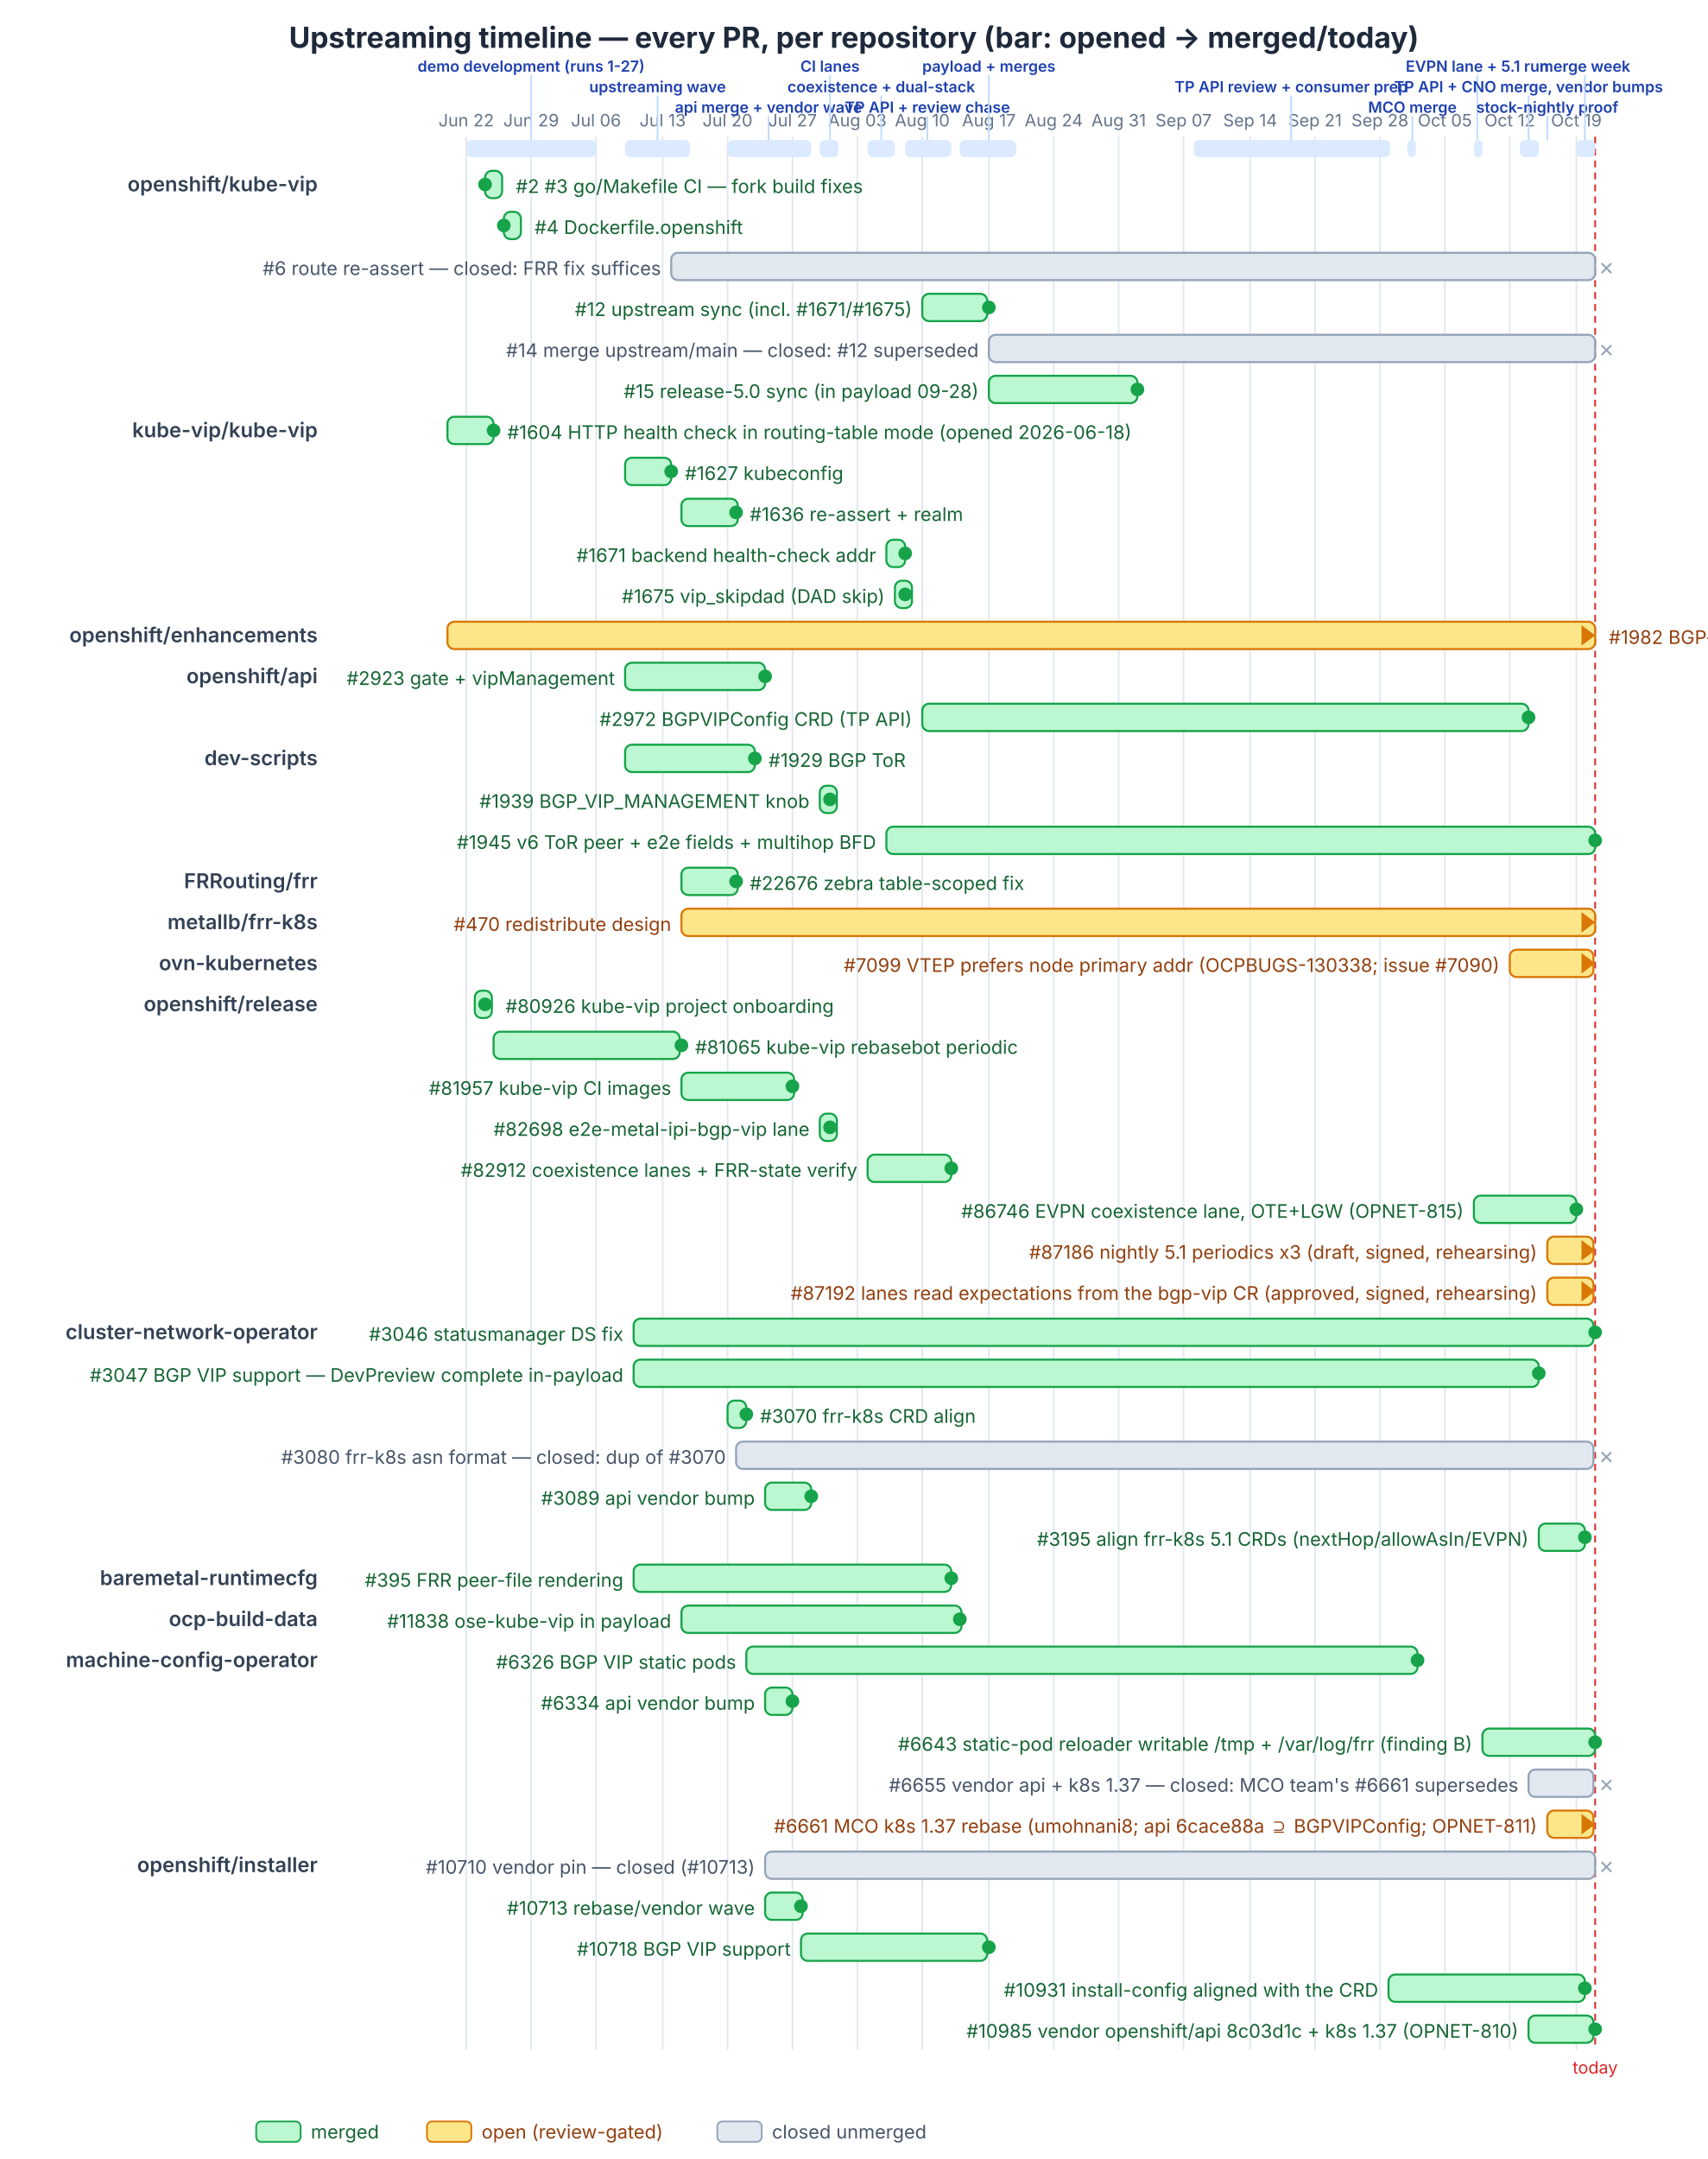
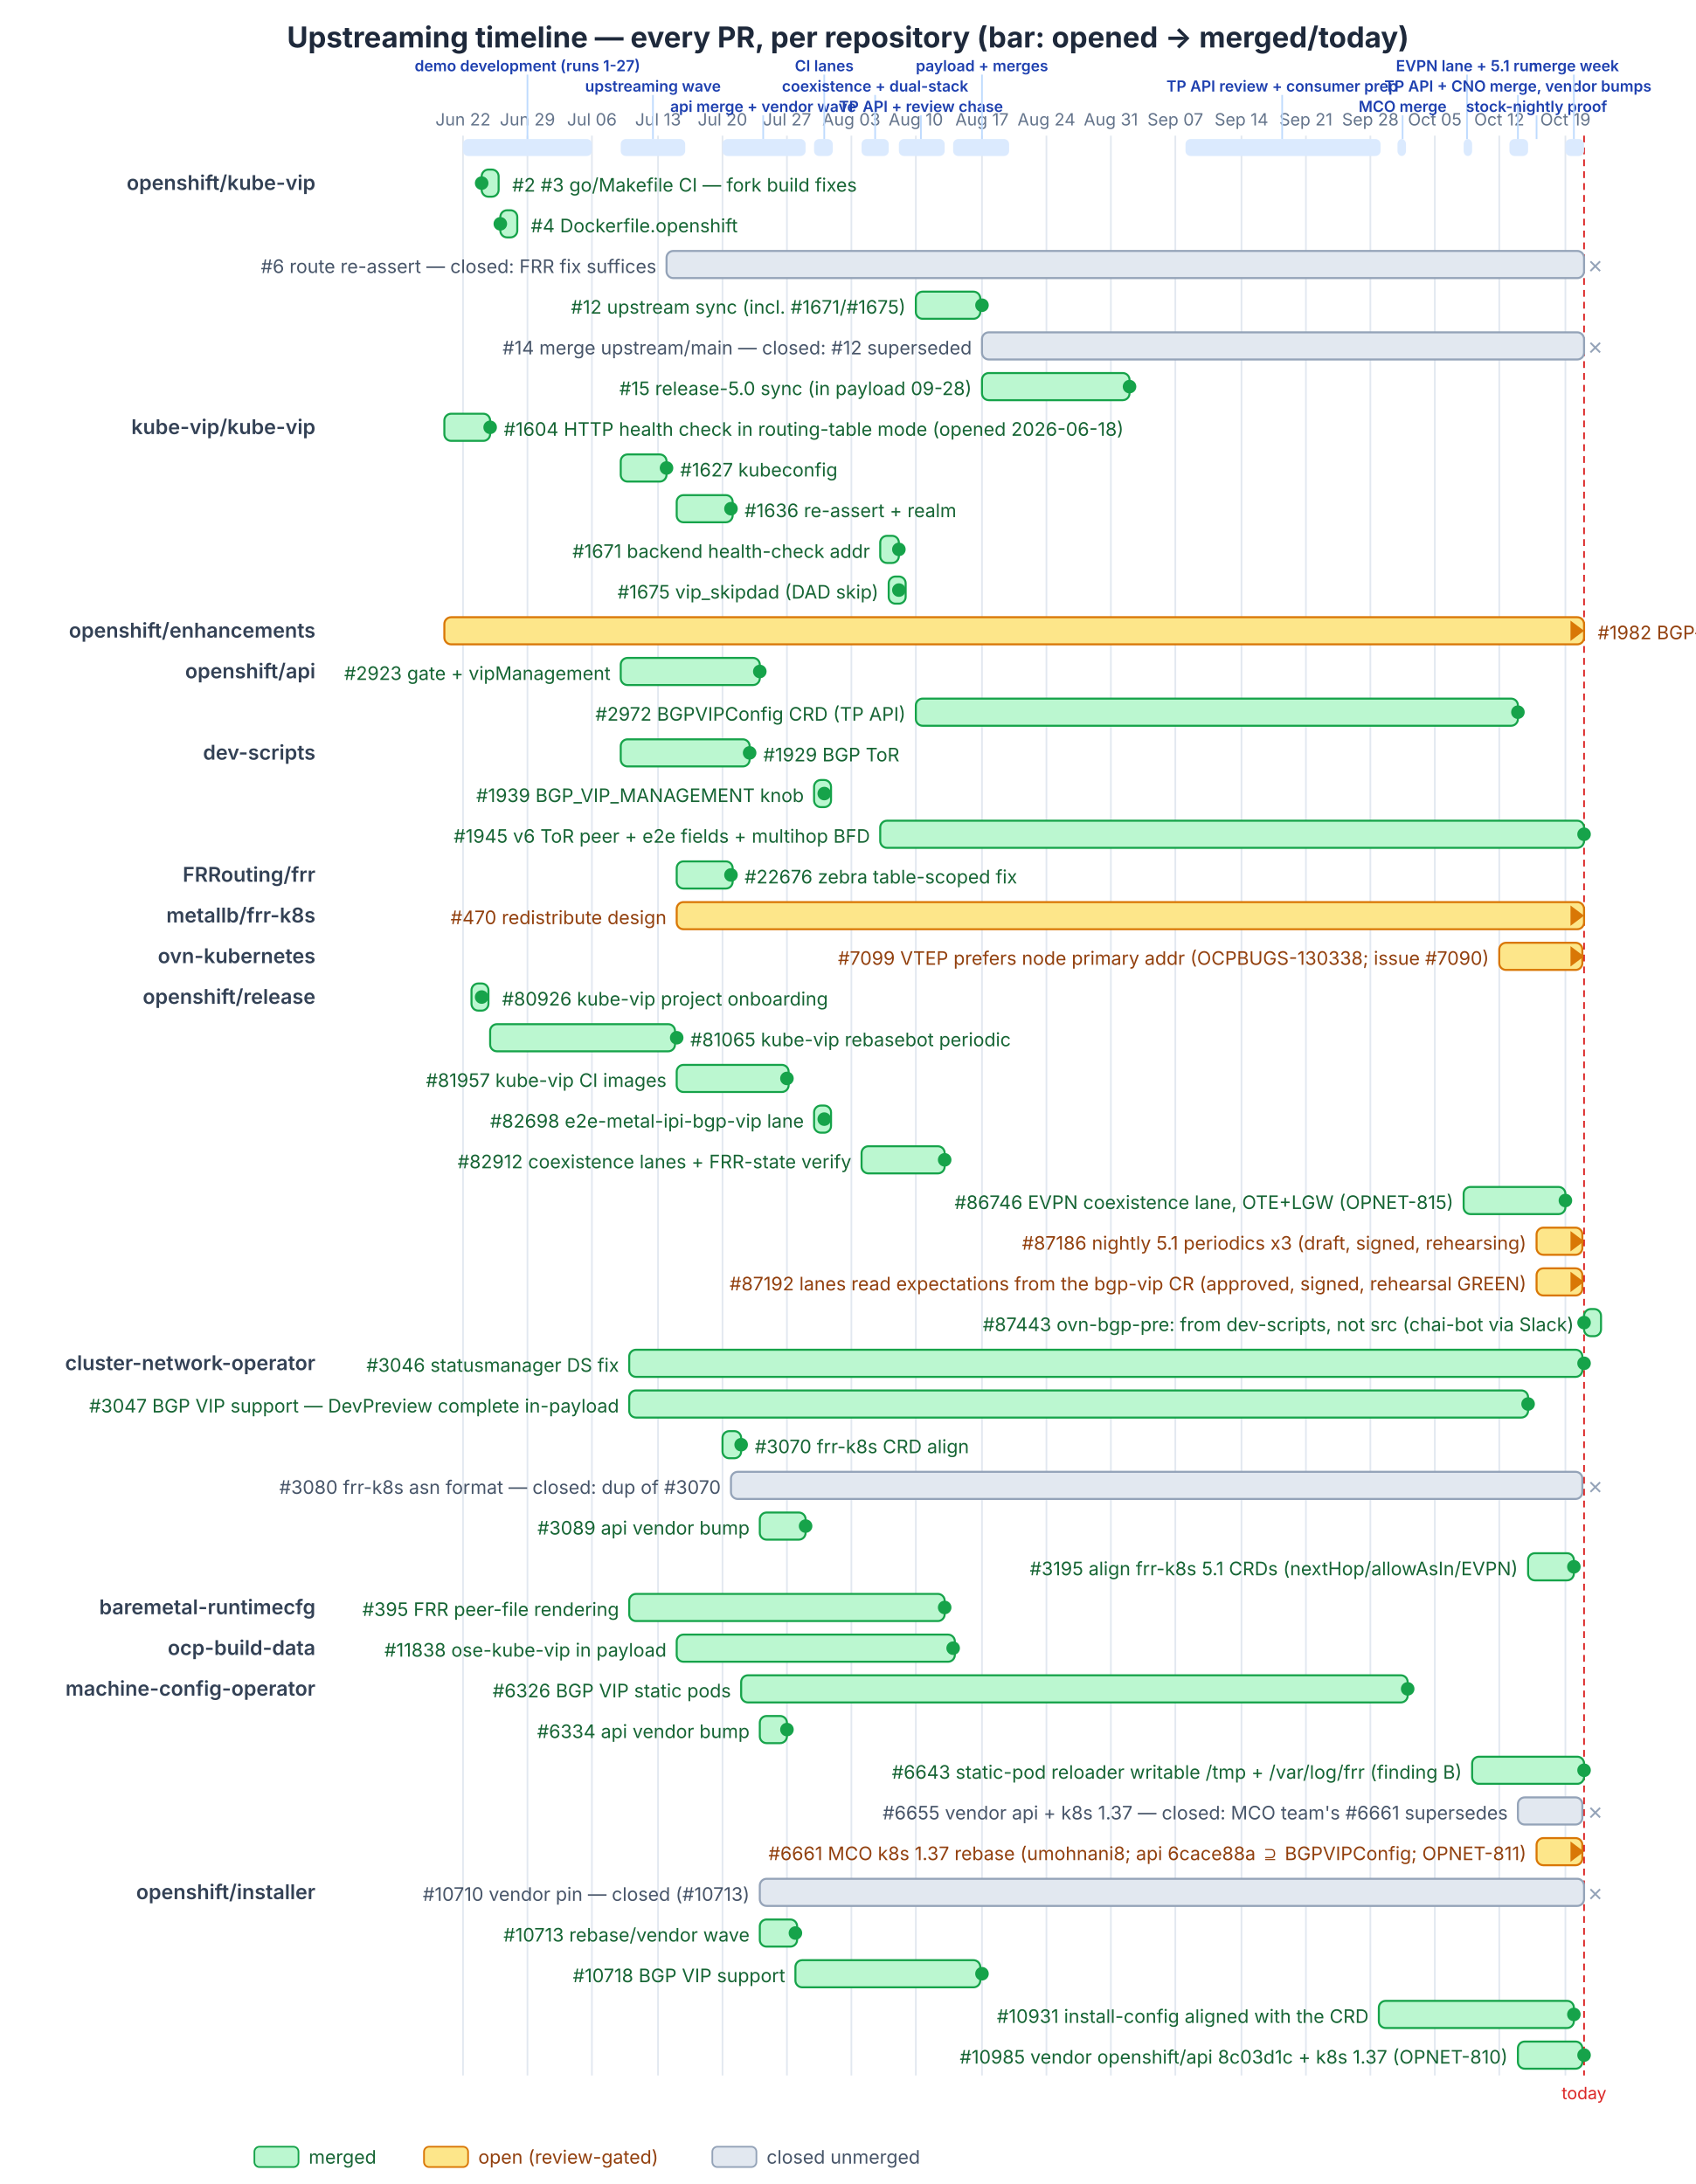
- <svg xmlns="http://www.w3.org/2000/svg" width="1000" height="1264" viewBox="0 0 1000 1264" font-family="Inter, Helvetica, Arial, sans-serif">
+ <svg xmlns="http://www.w3.org/2000/svg" width="1000" height="1288" viewBox="0 0 1000 1288" font-family="Inter, Helvetica, Arial, sans-serif">
  <text x="500" y="28" text-anchor="middle" font-size="17" font-weight="700" fill="#1e293b">Upstreaming timeline — every PR, per repository (bar: opened → merged/today)</text>
-   <line x1="273" y1="80" x2="273" y2="1200" stroke="#e2e8f0" stroke-width="1" />
+   <line x1="273" y1="80" x2="273" y2="1224" stroke="#e2e8f0" stroke-width="1" />
  <text x="273" y="74" text-anchor="middle" font-size="10" fill="#64748b">Jun 22</text>
-   <line x1="311" y1="80" x2="311" y2="1200" stroke="#e2e8f0" stroke-width="1" />
+   <line x1="311" y1="80" x2="311" y2="1224" stroke="#e2e8f0" stroke-width="1" />
  <text x="311" y="74" text-anchor="middle" font-size="10" fill="#64748b">Jun 29</text>
-   <line x1="349" y1="80" x2="349" y2="1200" stroke="#e2e8f0" stroke-width="1" />
+   <line x1="349" y1="80" x2="349" y2="1224" stroke="#e2e8f0" stroke-width="1" />
  <text x="349" y="74" text-anchor="middle" font-size="10" fill="#64748b">Jul 06</text>
-   <line x1="388" y1="80" x2="388" y2="1200" stroke="#e2e8f0" stroke-width="1" />
+   <line x1="388" y1="80" x2="388" y2="1224" stroke="#e2e8f0" stroke-width="1" />
  <text x="388" y="74" text-anchor="middle" font-size="10" fill="#64748b">Jul 13</text>
-   <line x1="426" y1="80" x2="426" y2="1200" stroke="#e2e8f0" stroke-width="1" />
+   <line x1="426" y1="80" x2="426" y2="1224" stroke="#e2e8f0" stroke-width="1" />
  <text x="426" y="74" text-anchor="middle" font-size="10" fill="#64748b">Jul 20</text>
-   <line x1="464" y1="80" x2="464" y2="1200" stroke="#e2e8f0" stroke-width="1" />
+   <line x1="464" y1="80" x2="464" y2="1224" stroke="#e2e8f0" stroke-width="1" />
  <text x="464" y="74" text-anchor="middle" font-size="10" fill="#64748b">Jul 27</text>
-   <line x1="502" y1="80" x2="502" y2="1200" stroke="#e2e8f0" stroke-width="1" />
+   <line x1="502" y1="80" x2="502" y2="1224" stroke="#e2e8f0" stroke-width="1" />
  <text x="502" y="74" text-anchor="middle" font-size="10" fill="#64748b">Aug 03</text>
-   <line x1="540" y1="80" x2="540" y2="1200" stroke="#e2e8f0" stroke-width="1" />
+   <line x1="540" y1="80" x2="540" y2="1224" stroke="#e2e8f0" stroke-width="1" />
  <text x="540" y="74" text-anchor="middle" font-size="10" fill="#64748b">Aug 10</text>
-   <line x1="579" y1="80" x2="579" y2="1200" stroke="#e2e8f0" stroke-width="1" />
+   <line x1="579" y1="80" x2="579" y2="1224" stroke="#e2e8f0" stroke-width="1" />
  <text x="579" y="74" text-anchor="middle" font-size="10" fill="#64748b">Aug 17</text>
-   <line x1="617" y1="80" x2="617" y2="1200" stroke="#e2e8f0" stroke-width="1" />
+   <line x1="617" y1="80" x2="617" y2="1224" stroke="#e2e8f0" stroke-width="1" />
  <text x="617" y="74" text-anchor="middle" font-size="10" fill="#64748b">Aug 24</text>
-   <line x1="655" y1="80" x2="655" y2="1200" stroke="#e2e8f0" stroke-width="1" />
+   <line x1="655" y1="80" x2="655" y2="1224" stroke="#e2e8f0" stroke-width="1" />
  <text x="655" y="74" text-anchor="middle" font-size="10" fill="#64748b">Aug 31</text>
-   <line x1="693" y1="80" x2="693" y2="1200" stroke="#e2e8f0" stroke-width="1" />
+   <line x1="693" y1="80" x2="693" y2="1224" stroke="#e2e8f0" stroke-width="1" />
  <text x="693" y="74" text-anchor="middle" font-size="10" fill="#64748b">Sep 07</text>
-   <line x1="732" y1="80" x2="732" y2="1200" stroke="#e2e8f0" stroke-width="1" />
+   <line x1="732" y1="80" x2="732" y2="1224" stroke="#e2e8f0" stroke-width="1" />
  <text x="732" y="74" text-anchor="middle" font-size="10" fill="#64748b">Sep 14</text>
-   <line x1="770" y1="80" x2="770" y2="1200" stroke="#e2e8f0" stroke-width="1" />
+   <line x1="770" y1="80" x2="770" y2="1224" stroke="#e2e8f0" stroke-width="1" />
  <text x="770" y="74" text-anchor="middle" font-size="10" fill="#64748b">Sep 21</text>
-   <line x1="808" y1="80" x2="808" y2="1200" stroke="#e2e8f0" stroke-width="1" />
+   <line x1="808" y1="80" x2="808" y2="1224" stroke="#e2e8f0" stroke-width="1" />
  <text x="808" y="74" text-anchor="middle" font-size="10" fill="#64748b">Sep 28</text>
-   <line x1="846" y1="80" x2="846" y2="1200" stroke="#e2e8f0" stroke-width="1" />
+   <line x1="846" y1="80" x2="846" y2="1224" stroke="#e2e8f0" stroke-width="1" />
  <text x="846" y="74" text-anchor="middle" font-size="10" fill="#64748b">Oct 05</text>
-   <line x1="884" y1="80" x2="884" y2="1200" stroke="#e2e8f0" stroke-width="1" />
+   <line x1="884" y1="80" x2="884" y2="1224" stroke="#e2e8f0" stroke-width="1" />
  <text x="884" y="74" text-anchor="middle" font-size="10" fill="#64748b">Oct 12</text>
-   <line x1="923" y1="80" x2="923" y2="1200" stroke="#e2e8f0" stroke-width="1" />
+   <line x1="923" y1="80" x2="923" y2="1224" stroke="#e2e8f0" stroke-width="1" />
  <text x="923" y="74" text-anchor="middle" font-size="10" fill="#64748b">Oct 19</text>
-   <line x1="934" y1="80" x2="934" y2="1200" stroke="#dc2626" stroke-width="1" stroke-dasharray="4 3" />
-   <text x="934" y="1214" text-anchor="middle" font-size="10" fill="#dc2626">today</text>
+   <line x1="934" y1="80" x2="934" y2="1224" stroke="#dc2626" stroke-width="1" stroke-dasharray="4 3" />
+   <text x="934" y="1238" text-anchor="middle" font-size="10" fill="#dc2626">today</text>
  <rect x="273" y="82" width="76" height="10" rx="3" fill="#dbeafe" />
  <line x1="311" y1="44" x2="311" y2="82" stroke="#bfdbfe" stroke-width="1" />
  <text x="311" y="42" text-anchor="middle" font-size="9" font-weight="600" fill="#1e40af">demo development (runs 1-27)</text>
  <rect x="366" y="82" width="38" height="10" rx="3" fill="#dbeafe" />
  <line x1="385" y1="56" x2="385" y2="82" stroke="#bfdbfe" stroke-width="1" />
  <text x="385" y="54" text-anchor="middle" font-size="9" font-weight="600" fill="#1e40af">upstreaming wave</text>
  <rect x="426" y="82" width="49" height="10" rx="3" fill="#dbeafe" />
  <line x1="450" y1="68" x2="450" y2="82" stroke="#bfdbfe" stroke-width="1" />
  <text x="450" y="66" text-anchor="middle" font-size="9" font-weight="600" fill="#1e40af">api merge + vendor wave</text>
  <rect x="480" y="82" width="11" height="10" rx="3" fill="#dbeafe" />
  <line x1="486" y1="44" x2="486" y2="82" stroke="#bfdbfe" stroke-width="1" />
  <text x="486" y="42" text-anchor="middle" font-size="9" font-weight="600" fill="#1e40af">CI lanes</text>
  <rect x="508" y="82" width="16" height="10" rx="3" fill="#dbeafe" />
  <line x1="516" y1="56" x2="516" y2="82" stroke="#bfdbfe" stroke-width="1" />
  <text x="516" y="54" text-anchor="middle" font-size="9" font-weight="600" fill="#1e40af">coexistence + dual-stack</text>
  <rect x="530" y="82" width="27" height="10" rx="3" fill="#dbeafe" />
  <line x1="543" y1="68" x2="543" y2="82" stroke="#bfdbfe" stroke-width="1" />
  <text x="543" y="66" text-anchor="middle" font-size="9" font-weight="600" fill="#1e40af">TP API + review chase</text>
  <rect x="562" y="82" width="33" height="10" rx="3" fill="#dbeafe" />
  <line x1="579" y1="44" x2="579" y2="82" stroke="#bfdbfe" stroke-width="1" />
  <text x="579" y="42" text-anchor="middle" font-size="9" font-weight="600" fill="#1e40af">payload + merges</text>
  <rect x="699" y="82" width="115" height="10" rx="3" fill="#dbeafe" />
  <line x1="756" y1="56" x2="756" y2="82" stroke="#bfdbfe" stroke-width="1" />
  <text x="756" y="54" text-anchor="middle" font-size="9" font-weight="600" fill="#1e40af">TP API review + consumer prep</text>
  <rect x="824" y="82" width="5" height="10" rx="3" fill="#dbeafe" />
  <line x1="827" y1="68" x2="827" y2="82" stroke="#bfdbfe" stroke-width="1" />
  <text x="827" y="66" text-anchor="middle" font-size="9" font-weight="600" fill="#1e40af">MCO merge</text>
  <rect x="863" y="82" width="5" height="10" rx="3" fill="#dbeafe" />
  <line x1="865" y1="44" x2="865" y2="82" stroke="#bfdbfe" stroke-width="1" />
  <text x="865" y="42" text-anchor="middle" font-size="9" font-weight="600" fill="#1e40af">EVPN lane + 5.1 run</text>
  <rect x="890" y="82" width="11" height="10" rx="3" fill="#dbeafe" />
  <line x1="895" y1="56" x2="895" y2="82" stroke="#bfdbfe" stroke-width="1" />
  <text x="895" y="54" text-anchor="middle" font-size="9" font-weight="600" fill="#1e40af">TP API + CNO merge, vendor bumps</text>
  <rect x="906" y="82" width="0" height="10" rx="3" fill="#dbeafe" />
  <line x1="906" y1="68" x2="906" y2="82" stroke="#bfdbfe" stroke-width="1" />
  <text x="906" y="66" text-anchor="middle" font-size="9" font-weight="600" fill="#1e40af">stock-nightly proof</text>
  <rect x="923" y="82" width="11" height="10" rx="3" fill="#dbeafe" />
  <line x1="928" y1="44" x2="928" y2="82" stroke="#bfdbfe" stroke-width="1" />
  <text x="928" y="42" text-anchor="middle" font-size="9" font-weight="600" fill="#1e40af">merge week</text>
  <text x="186" y="112" text-anchor="end" font-size="12" font-weight="600" fill="#334155">openshift/kube-vip</text>
  <rect x="284" y="100" width="10" height="16" rx="4" fill="#bbf7d0" stroke="#16a34a" stroke-width="1.2" />
  <circle cx="284" cy="108" r="4" fill="#16a34a" />
  <text x="302" y="113" font-size="11" fill="#166534">#2 #3 go/Makefile CI — fork build fixes</text>
  <rect x="295" y="124" width="10" height="16" rx="4" fill="#bbf7d0" stroke="#16a34a" stroke-width="1.2" />
  <circle cx="295" cy="132" r="4" fill="#16a34a" />
  <text x="313" y="137" font-size="11" fill="#166534">#4 Dockerfile.openshift</text>
  <rect x="393" y="148" width="541" height="16" rx="4" fill="#e2e8f0" stroke="#94a3b8" stroke-width="1.2" />
  <text x="936" y="161" font-size="11" fill="#94a3b8">✕</text>
  <text x="387" y="161" text-anchor="end" font-size="11" fill="#475569">#6 route re-assert — closed: FRR fix suffices</text>
  <rect x="540" y="172" width="38" height="16" rx="4" fill="#bbf7d0" stroke="#16a34a" stroke-width="1.2" />
  <circle cx="579" cy="180" r="4" fill="#16a34a" />
  <text x="534" y="185" text-anchor="end" font-size="11" fill="#166534">#12 upstream sync (incl. #1671/#1675)</text>
  <rect x="579" y="196" width="355" height="16" rx="4" fill="#e2e8f0" stroke="#94a3b8" stroke-width="1.2" />
  <text x="936" y="209" font-size="11" fill="#94a3b8">✕</text>
  <text x="573" y="209" text-anchor="end" font-size="11" fill="#475569">#14 merge upstream/main — closed: #12 superseded</text>
  <rect x="579" y="220" width="87" height="16" rx="4" fill="#bbf7d0" stroke="#16a34a" stroke-width="1.2" />
  <circle cx="666" cy="228" r="4" fill="#16a34a" />
  <text x="573" y="233" text-anchor="end" font-size="11" fill="#166534">#15 release-5.0 sync (in payload 09-28)</text>
  <text x="186" y="256" text-anchor="end" font-size="12" font-weight="600" fill="#334155">kube-vip/kube-vip</text>
  <rect x="262" y="244" width="27" height="16" rx="4" fill="#bbf7d0" stroke="#16a34a" stroke-width="1.2" />
  <circle cx="289" cy="252" r="4" fill="#16a34a" />
  <text x="297" y="257" font-size="11" fill="#166534">#1604 HTTP health check in routing-table mode (opened 2026-06-18)</text>
  <rect x="366" y="268" width="27" height="16" rx="4" fill="#bbf7d0" stroke="#16a34a" stroke-width="1.2" />
  <circle cx="393" cy="276" r="4" fill="#16a34a" />
  <text x="401" y="281" font-size="11" fill="#166534">#1627 kubeconfig</text>
  <rect x="399" y="292" width="33" height="16" rx="4" fill="#bbf7d0" stroke="#16a34a" stroke-width="1.2" />
  <circle cx="431" cy="300" r="4" fill="#16a34a" />
  <text x="439" y="305" font-size="11" fill="#166534">#1636 re-assert + realm</text>
  <rect x="519" y="316" width="11" height="16" rx="4" fill="#bbf7d0" stroke="#16a34a" stroke-width="1.2" />
  <circle cx="530" cy="324" r="4" fill="#16a34a" />
  <text x="513" y="329" text-anchor="end" font-size="11" fill="#166534">#1671 backend health-check addr</text>
  <rect x="524" y="340" width="10" height="16" rx="4" fill="#bbf7d0" stroke="#16a34a" stroke-width="1.2" />
  <circle cx="530" cy="348" r="4" fill="#16a34a" />
  <text x="518" y="353" text-anchor="end" font-size="11" fill="#166534">#1675 vip_skipdad (DAD skip)</text>
  <text x="186" y="376" text-anchor="end" font-size="12" font-weight="600" fill="#334155">openshift/enhancements</text>
  <rect x="262" y="364" width="672" height="16" rx="4" fill="#fde68a" stroke="#d97706" stroke-width="1.2" />
  <path d="M926,366 L934,372 L926,378 z" fill="#d97706" />
  <text x="942" y="377" font-size="11" fill="#92400e">#1982 BGP-based VIP management EP (opened 2026-04-23)</text>
  <text x="186" y="400" text-anchor="end" font-size="12" font-weight="600" fill="#334155">openshift/api</text>
  <rect x="366" y="388" width="82" height="16" rx="4" fill="#bbf7d0" stroke="#16a34a" stroke-width="1.2" />
  <circle cx="448" cy="396" r="4" fill="#16a34a" />
  <text x="360" y="401" text-anchor="end" font-size="11" fill="#166534">#2923 gate + vipManagement</text>
  <rect x="540" y="412" width="355" height="16" rx="4" fill="#bbf7d0" stroke="#16a34a" stroke-width="1.2" />
  <circle cx="895" cy="420" r="4" fill="#16a34a" />
  <text x="534" y="425" text-anchor="end" font-size="11" fill="#166534">#2972 BGPVIPConfig CRD (TP API)</text>
  <text x="186" y="448" text-anchor="end" font-size="12" font-weight="600" fill="#334155">dev-scripts</text>
  <rect x="366" y="436" width="76" height="16" rx="4" fill="#bbf7d0" stroke="#16a34a" stroke-width="1.2" />
  <circle cx="442" cy="444" r="4" fill="#16a34a" />
  <text x="450" y="449" font-size="11" fill="#166534">#1929 BGP ToR</text>
  <rect x="480" y="460" width="10" height="16" rx="4" fill="#bbf7d0" stroke="#16a34a" stroke-width="1.2" />
  <circle cx="486" cy="468" r="4" fill="#16a34a" />
  <text x="474" y="473" text-anchor="end" font-size="11" fill="#166534">#1939 BGP_VIP_MANAGEMENT knob</text>
  <rect x="519" y="484" width="415" height="16" rx="4" fill="#bbf7d0" stroke="#16a34a" stroke-width="1.2" />
  <circle cx="934" cy="492" r="4" fill="#16a34a" />
  <text x="513" y="497" text-anchor="end" font-size="11" fill="#166534">#1945 v6 ToR peer + e2e fields + multihop BFD</text>
  <text x="186" y="520" text-anchor="end" font-size="12" font-weight="600" fill="#334155">FRRouting/frr</text>
  <rect x="399" y="508" width="33" height="16" rx="4" fill="#bbf7d0" stroke="#16a34a" stroke-width="1.2" />
  <circle cx="431" cy="516" r="4" fill="#16a34a" />
  <text x="439" y="521" font-size="11" fill="#166534">#22676 zebra table-scoped fix</text>
  <text x="186" y="544" text-anchor="end" font-size="12" font-weight="600" fill="#334155">metallb/frr-k8s</text>
  <rect x="399" y="532" width="535" height="16" rx="4" fill="#fde68a" stroke="#d97706" stroke-width="1.2" />
  <path d="M926,534 L934,540 L926,546 z" fill="#d97706" />
  <text x="393" y="545" text-anchor="end" font-size="11" fill="#92400e">#470 redistribute design</text>
  <text x="186" y="568" text-anchor="end" font-size="12" font-weight="600" fill="#334155">ovn-kubernetes</text>
  <rect x="884" y="556" width="49" height="16" rx="4" fill="#fde68a" stroke="#d97706" stroke-width="1.2" />
  <path d="M926,558 L934,564 L926,570 z" fill="#d97706" />
  <text x="878" y="569" text-anchor="end" font-size="11" fill="#92400e">#7099 VTEP prefers node primary addr (OCPBUGS-130338; issue #7090)</text>
  <text x="186" y="592" text-anchor="end" font-size="12" font-weight="600" fill="#334155">openshift/release</text>
  <rect x="278" y="580" width="10" height="16" rx="4" fill="#bbf7d0" stroke="#16a34a" stroke-width="1.2" />
  <circle cx="284" cy="588" r="4" fill="#16a34a" />
  <text x="296" y="593" font-size="11" fill="#166534">#80926 kube-vip project onboarding</text>
  <rect x="289" y="604" width="109" height="16" rx="4" fill="#bbf7d0" stroke="#16a34a" stroke-width="1.2" />
  <circle cx="399" cy="612" r="4" fill="#16a34a" />
  <text x="407" y="617" font-size="11" fill="#166534">#81065 kube-vip rebasebot periodic</text>
  <rect x="399" y="628" width="66" height="16" rx="4" fill="#bbf7d0" stroke="#16a34a" stroke-width="1.2" />
  <circle cx="464" cy="636" r="4" fill="#16a34a" />
  <text x="393" y="641" text-anchor="end" font-size="11" fill="#166534">#81957 kube-vip CI images</text>
  <rect x="480" y="652" width="10" height="16" rx="4" fill="#bbf7d0" stroke="#16a34a" stroke-width="1.2" />
  <circle cx="486" cy="660" r="4" fill="#16a34a" />
  <text x="474" y="665" text-anchor="end" font-size="11" fill="#166534">#82698 e2e-metal-ipi-bgp-vip lane</text>
  <rect x="508" y="676" width="49" height="16" rx="4" fill="#bbf7d0" stroke="#16a34a" stroke-width="1.2" />
  <circle cx="557" cy="684" r="4" fill="#16a34a" />
  <text x="502" y="689" text-anchor="end" font-size="11" fill="#166534">#82912 coexistence lanes + FRR-state verify</text>
  <rect x="863" y="700" width="60" height="16" rx="4" fill="#bbf7d0" stroke="#16a34a" stroke-width="1.2" />
  <circle cx="923" cy="708" r="4" fill="#16a34a" />
  <text x="857" y="713" text-anchor="end" font-size="11" fill="#166534">#86746 EVPN coexistence lane, OTE+LGW (OPNET-815)</text>
  <rect x="906" y="724" width="27" height="16" rx="4" fill="#fde68a" stroke="#d97706" stroke-width="1.2" />
  <path d="M926,726 L934,732 L926,738 z" fill="#d97706" />
  <text x="900" y="737" text-anchor="end" font-size="11" fill="#92400e">#87186 nightly 5.1 periodics x3 (draft, signed, rehearsing)</text>
  <rect x="906" y="748" width="27" height="16" rx="4" fill="#fde68a" stroke="#d97706" stroke-width="1.2" />
  <path d="M926,750 L934,756 L926,762 z" fill="#d97706" />
-   <text x="900" y="761" text-anchor="end" font-size="11" fill="#92400e">#87192 lanes read expectations from the bgp-vip CR (approved, signed, rehearsing)</text>
-   <text x="186" y="784" text-anchor="end" font-size="12" font-weight="600" fill="#334155">cluster-network-operator</text>
-   <rect x="371" y="772" width="562" height="16" rx="4" fill="#bbf7d0" stroke="#16a34a" stroke-width="1.2" />
+   <text x="900" y="761" text-anchor="end" font-size="11" fill="#92400e">#87192 lanes read expectations from the bgp-vip CR (approved, signed, rehearsal GREEN)</text>
+   <rect x="934" y="772" width="10" height="16" rx="4" fill="#bbf7d0" stroke="#16a34a" stroke-width="1.2" />
  <circle cx="934" cy="780" r="4" fill="#16a34a" />
-   <text x="365" y="785" text-anchor="end" font-size="11" fill="#166534">#3046 statusmanager DS fix</text>
-   <rect x="371" y="796" width="530" height="16" rx="4" fill="#bbf7d0" stroke="#16a34a" stroke-width="1.2" />
-   <circle cx="901" cy="804" r="4" fill="#16a34a" />
-   <text x="365" y="809" text-anchor="end" font-size="11" fill="#166534">#3047 BGP VIP support — DevPreview complete in-payload</text>
-   <rect x="426" y="820" width="11" height="16" rx="4" fill="#bbf7d0" stroke="#16a34a" stroke-width="1.2" />
-   <circle cx="437" cy="828" r="4" fill="#16a34a" />
-   <text x="445" y="833" font-size="11" fill="#166534">#3070 frr-k8s CRD align</text>
-   <rect x="431" y="844" width="502" height="16" rx="4" fill="#e2e8f0" stroke="#94a3b8" stroke-width="1.2" />
-   <text x="936" y="857" font-size="11" fill="#94a3b8">✕</text>
-   <text x="425" y="857" text-anchor="end" font-size="11" fill="#475569">#3080 frr-k8s asn format — closed: dup of #3070</text>
-   <rect x="448" y="868" width="27" height="16" rx="4" fill="#bbf7d0" stroke="#16a34a" stroke-width="1.2" />
-   <circle cx="475" cy="876" r="4" fill="#16a34a" />
-   <text x="442" y="881" text-anchor="end" font-size="11" fill="#166534">#3089 api vendor bump</text>
-   <rect x="901" y="892" width="27" height="16" rx="4" fill="#bbf7d0" stroke="#16a34a" stroke-width="1.2" />
-   <circle cx="928" cy="900" r="4" fill="#16a34a" />
-   <text x="895" y="905" text-anchor="end" font-size="11" fill="#166534">#3195 align frr-k8s 5.1 CRDs (nextHop/allowAsIn/EVPN)</text>
-   <text x="186" y="928" text-anchor="end" font-size="12" font-weight="600" fill="#334155">baremetal-runtimecfg</text>
-   <rect x="371" y="916" width="186" height="16" rx="4" fill="#bbf7d0" stroke="#16a34a" stroke-width="1.2" />
-   <circle cx="557" cy="924" r="4" fill="#16a34a" />
-   <text x="365" y="929" text-anchor="end" font-size="11" fill="#166534">#395 FRR peer-file rendering</text>
-   <text x="186" y="952" text-anchor="end" font-size="12" font-weight="600" fill="#334155">ocp-build-data</text>
-   <rect x="399" y="940" width="164" height="16" rx="4" fill="#bbf7d0" stroke="#16a34a" stroke-width="1.2" />
-   <circle cx="562" cy="948" r="4" fill="#16a34a" />
-   <text x="393" y="953" text-anchor="end" font-size="11" fill="#166534">#11838 ose-kube-vip in payload</text>
-   <text x="186" y="976" text-anchor="end" font-size="12" font-weight="600" fill="#334155">machine-config-operator</text>
-   <rect x="437" y="964" width="393" height="16" rx="4" fill="#bbf7d0" stroke="#16a34a" stroke-width="1.2" />
-   <circle cx="830" cy="972" r="4" fill="#16a34a" />
-   <text x="431" y="977" text-anchor="end" font-size="11" fill="#166534">#6326 BGP VIP static pods</text>
-   <rect x="448" y="988" width="16" height="16" rx="4" fill="#bbf7d0" stroke="#16a34a" stroke-width="1.2" />
-   <circle cx="464" cy="996" r="4" fill="#16a34a" />
-   <text x="442" y="1001" text-anchor="end" font-size="11" fill="#166534">#6334 api vendor bump</text>
-   <rect x="868" y="1012" width="66" height="16" rx="4" fill="#bbf7d0" stroke="#16a34a" stroke-width="1.2" />
-   <circle cx="934" cy="1020" r="4" fill="#16a34a" />
-   <text x="862" y="1025" text-anchor="end" font-size="11" fill="#166534">#6643 static-pod reloader writable /tmp + /var/log/frr (finding B)</text>
-   <rect x="895" y="1036" width="38" height="16" rx="4" fill="#e2e8f0" stroke="#94a3b8" stroke-width="1.2" />
-   <text x="936" y="1049" font-size="11" fill="#94a3b8">✕</text>
-   <text x="889" y="1049" text-anchor="end" font-size="11" fill="#475569">#6655 vendor api + k8s 1.37 — closed: MCO team's #6661 supersedes</text>
-   <rect x="906" y="1060" width="27" height="16" rx="4" fill="#fde68a" stroke="#d97706" stroke-width="1.2" />
-   <path d="M926,1062 L934,1068 L926,1074 z" fill="#d97706" />
-   <text x="900" y="1073" text-anchor="end" font-size="11" fill="#92400e">#6661 MCO k8s 1.37 rebase (umohnani8; api 6cace88a ⊇ BGPVIPConfig; OPNET-811)</text>
-   <text x="186" y="1096" text-anchor="end" font-size="12" font-weight="600" fill="#334155">openshift/installer</text>
-   <rect x="448" y="1084" width="486" height="16" rx="4" fill="#e2e8f0" stroke="#94a3b8" stroke-width="1.2" />
-   <text x="936" y="1097" font-size="11" fill="#94a3b8">✕</text>
-   <text x="442" y="1097" text-anchor="end" font-size="11" fill="#475569">#10710 vendor pin — closed (#10713)</text>
-   <rect x="448" y="1108" width="22" height="16" rx="4" fill="#bbf7d0" stroke="#16a34a" stroke-width="1.2" />
-   <circle cx="469" cy="1116" r="4" fill="#16a34a" />
-   <text x="442" y="1121" text-anchor="end" font-size="11" fill="#166534">#10713 rebase/vendor wave</text>
-   <rect x="469" y="1132" width="109" height="16" rx="4" fill="#bbf7d0" stroke="#16a34a" stroke-width="1.2" />
-   <circle cx="579" cy="1140" r="4" fill="#16a34a" />
-   <text x="463" y="1145" text-anchor="end" font-size="11" fill="#166534">#10718 BGP VIP support</text>
-   <rect x="813" y="1156" width="115" height="16" rx="4" fill="#bbf7d0" stroke="#16a34a" stroke-width="1.2" />
-   <circle cx="928" cy="1164" r="4" fill="#16a34a" />
-   <text x="807" y="1169" text-anchor="end" font-size="11" fill="#166534">#10931 install-config aligned with the CRD</text>
-   <rect x="895" y="1180" width="38" height="16" rx="4" fill="#bbf7d0" stroke="#16a34a" stroke-width="1.2" />
-   <circle cx="934" cy="1188" r="4" fill="#16a34a" />
-   <text x="889" y="1193" text-anchor="end" font-size="11" fill="#166534">#10985 vendor openshift/api 8c03d1c + k8s 1.37 (OPNET-810)</text>
+   <text x="928" y="785" text-anchor="end" font-size="11" fill="#166534">#87443 ovn-bgp-pre: from dev-scripts, not src (chai-bot via Slack)</text>
+   <text x="186" y="808" text-anchor="end" font-size="12" font-weight="600" fill="#334155">cluster-network-operator</text>
+   <rect x="371" y="796" width="562" height="16" rx="4" fill="#bbf7d0" stroke="#16a34a" stroke-width="1.2" />
+   <circle cx="934" cy="804" r="4" fill="#16a34a" />
+   <text x="365" y="809" text-anchor="end" font-size="11" fill="#166534">#3046 statusmanager DS fix</text>
+   <rect x="371" y="820" width="530" height="16" rx="4" fill="#bbf7d0" stroke="#16a34a" stroke-width="1.2" />
+   <circle cx="901" cy="828" r="4" fill="#16a34a" />
+   <text x="365" y="833" text-anchor="end" font-size="11" fill="#166534">#3047 BGP VIP support — DevPreview complete in-payload</text>
+   <rect x="426" y="844" width="11" height="16" rx="4" fill="#bbf7d0" stroke="#16a34a" stroke-width="1.2" />
+   <circle cx="437" cy="852" r="4" fill="#16a34a" />
+   <text x="445" y="857" font-size="11" fill="#166534">#3070 frr-k8s CRD align</text>
+   <rect x="431" y="868" width="502" height="16" rx="4" fill="#e2e8f0" stroke="#94a3b8" stroke-width="1.2" />
+   <text x="936" y="881" font-size="11" fill="#94a3b8">✕</text>
+   <text x="425" y="881" text-anchor="end" font-size="11" fill="#475569">#3080 frr-k8s asn format — closed: dup of #3070</text>
+   <rect x="448" y="892" width="27" height="16" rx="4" fill="#bbf7d0" stroke="#16a34a" stroke-width="1.2" />
+   <circle cx="475" cy="900" r="4" fill="#16a34a" />
+   <text x="442" y="905" text-anchor="end" font-size="11" fill="#166534">#3089 api vendor bump</text>
+   <rect x="901" y="916" width="27" height="16" rx="4" fill="#bbf7d0" stroke="#16a34a" stroke-width="1.2" />
+   <circle cx="928" cy="924" r="4" fill="#16a34a" />
+   <text x="895" y="929" text-anchor="end" font-size="11" fill="#166534">#3195 align frr-k8s 5.1 CRDs (nextHop/allowAsIn/EVPN)</text>
+   <text x="186" y="952" text-anchor="end" font-size="12" font-weight="600" fill="#334155">baremetal-runtimecfg</text>
+   <rect x="371" y="940" width="186" height="16" rx="4" fill="#bbf7d0" stroke="#16a34a" stroke-width="1.2" />
+   <circle cx="557" cy="948" r="4" fill="#16a34a" />
+   <text x="365" y="953" text-anchor="end" font-size="11" fill="#166534">#395 FRR peer-file rendering</text>
+   <text x="186" y="976" text-anchor="end" font-size="12" font-weight="600" fill="#334155">ocp-build-data</text>
+   <rect x="399" y="964" width="164" height="16" rx="4" fill="#bbf7d0" stroke="#16a34a" stroke-width="1.2" />
+   <circle cx="562" cy="972" r="4" fill="#16a34a" />
+   <text x="393" y="977" text-anchor="end" font-size="11" fill="#166534">#11838 ose-kube-vip in payload</text>
+   <text x="186" y="1000" text-anchor="end" font-size="12" font-weight="600" fill="#334155">machine-config-operator</text>
+   <rect x="437" y="988" width="393" height="16" rx="4" fill="#bbf7d0" stroke="#16a34a" stroke-width="1.2" />
+   <circle cx="830" cy="996" r="4" fill="#16a34a" />
+   <text x="431" y="1001" text-anchor="end" font-size="11" fill="#166534">#6326 BGP VIP static pods</text>
+   <rect x="448" y="1012" width="16" height="16" rx="4" fill="#bbf7d0" stroke="#16a34a" stroke-width="1.2" />
+   <circle cx="464" cy="1020" r="4" fill="#16a34a" />
+   <text x="442" y="1025" text-anchor="end" font-size="11" fill="#166534">#6334 api vendor bump</text>
+   <rect x="868" y="1036" width="66" height="16" rx="4" fill="#bbf7d0" stroke="#16a34a" stroke-width="1.2" />
+   <circle cx="934" cy="1044" r="4" fill="#16a34a" />
+   <text x="862" y="1049" text-anchor="end" font-size="11" fill="#166534">#6643 static-pod reloader writable /tmp + /var/log/frr (finding B)</text>
+   <rect x="895" y="1060" width="38" height="16" rx="4" fill="#e2e8f0" stroke="#94a3b8" stroke-width="1.2" />
+   <text x="936" y="1073" font-size="11" fill="#94a3b8">✕</text>
+   <text x="889" y="1073" text-anchor="end" font-size="11" fill="#475569">#6655 vendor api + k8s 1.37 — closed: MCO team's #6661 supersedes</text>
+   <rect x="906" y="1084" width="27" height="16" rx="4" fill="#fde68a" stroke="#d97706" stroke-width="1.2" />
+   <path d="M926,1086 L934,1092 L926,1098 z" fill="#d97706" />
+   <text x="900" y="1097" text-anchor="end" font-size="11" fill="#92400e">#6661 MCO k8s 1.37 rebase (umohnani8; api 6cace88a ⊇ BGPVIPConfig; OPNET-811)</text>
+   <text x="186" y="1120" text-anchor="end" font-size="12" font-weight="600" fill="#334155">openshift/installer</text>
+   <rect x="448" y="1108" width="486" height="16" rx="4" fill="#e2e8f0" stroke="#94a3b8" stroke-width="1.2" />
+   <text x="936" y="1121" font-size="11" fill="#94a3b8">✕</text>
+   <text x="442" y="1121" text-anchor="end" font-size="11" fill="#475569">#10710 vendor pin — closed (#10713)</text>
+   <rect x="448" y="1132" width="22" height="16" rx="4" fill="#bbf7d0" stroke="#16a34a" stroke-width="1.2" />
+   <circle cx="469" cy="1140" r="4" fill="#16a34a" />
+   <text x="442" y="1145" text-anchor="end" font-size="11" fill="#166534">#10713 rebase/vendor wave</text>
+   <rect x="469" y="1156" width="109" height="16" rx="4" fill="#bbf7d0" stroke="#16a34a" stroke-width="1.2" />
+   <circle cx="579" cy="1164" r="4" fill="#16a34a" />
+   <text x="463" y="1169" text-anchor="end" font-size="11" fill="#166534">#10718 BGP VIP support</text>
+   <rect x="813" y="1180" width="115" height="16" rx="4" fill="#bbf7d0" stroke="#16a34a" stroke-width="1.2" />
+   <circle cx="928" cy="1188" r="4" fill="#16a34a" />
+   <text x="807" y="1193" text-anchor="end" font-size="11" fill="#166534">#10931 install-config aligned with the CRD</text>
+   <rect x="895" y="1204" width="38" height="16" rx="4" fill="#bbf7d0" stroke="#16a34a" stroke-width="1.2" />
+   <circle cx="934" cy="1212" r="4" fill="#16a34a" />
+   <text x="889" y="1217" text-anchor="end" font-size="11" fill="#166534">#10985 vendor openshift/api 8c03d1c + k8s 1.37 (OPNET-810)</text>
  <g font-size="11">
-     <rect x="150" y="1242" width="26" height="12" rx="3" fill="#bbf7d0" stroke="#16a34a" />
-     <text x="182" y="1252" fill="#166534">merged</text>
-     <rect x="250" y="1242" width="26" height="12" rx="3" fill="#fde68a" stroke="#d97706" />
-     <text x="282" y="1252" fill="#92400e">open (review-gated)</text>
-     <rect x="420" y="1242" width="26" height="12" rx="3" fill="#e2e8f0" stroke="#94a3b8" />
-     <text x="452" y="1252" fill="#475569">closed unmerged</text>
+     <rect x="150" y="1266" width="26" height="12" rx="3" fill="#bbf7d0" stroke="#16a34a" />
+     <text x="182" y="1276" fill="#166534">merged</text>
+     <rect x="250" y="1266" width="26" height="12" rx="3" fill="#fde68a" stroke="#d97706" />
+     <text x="282" y="1276" fill="#92400e">open (review-gated)</text>
+     <rect x="420" y="1266" width="26" height="12" rx="3" fill="#e2e8f0" stroke="#94a3b8" />
+     <text x="452" y="1276" fill="#475569">closed unmerged</text>
  </g>
</svg>
